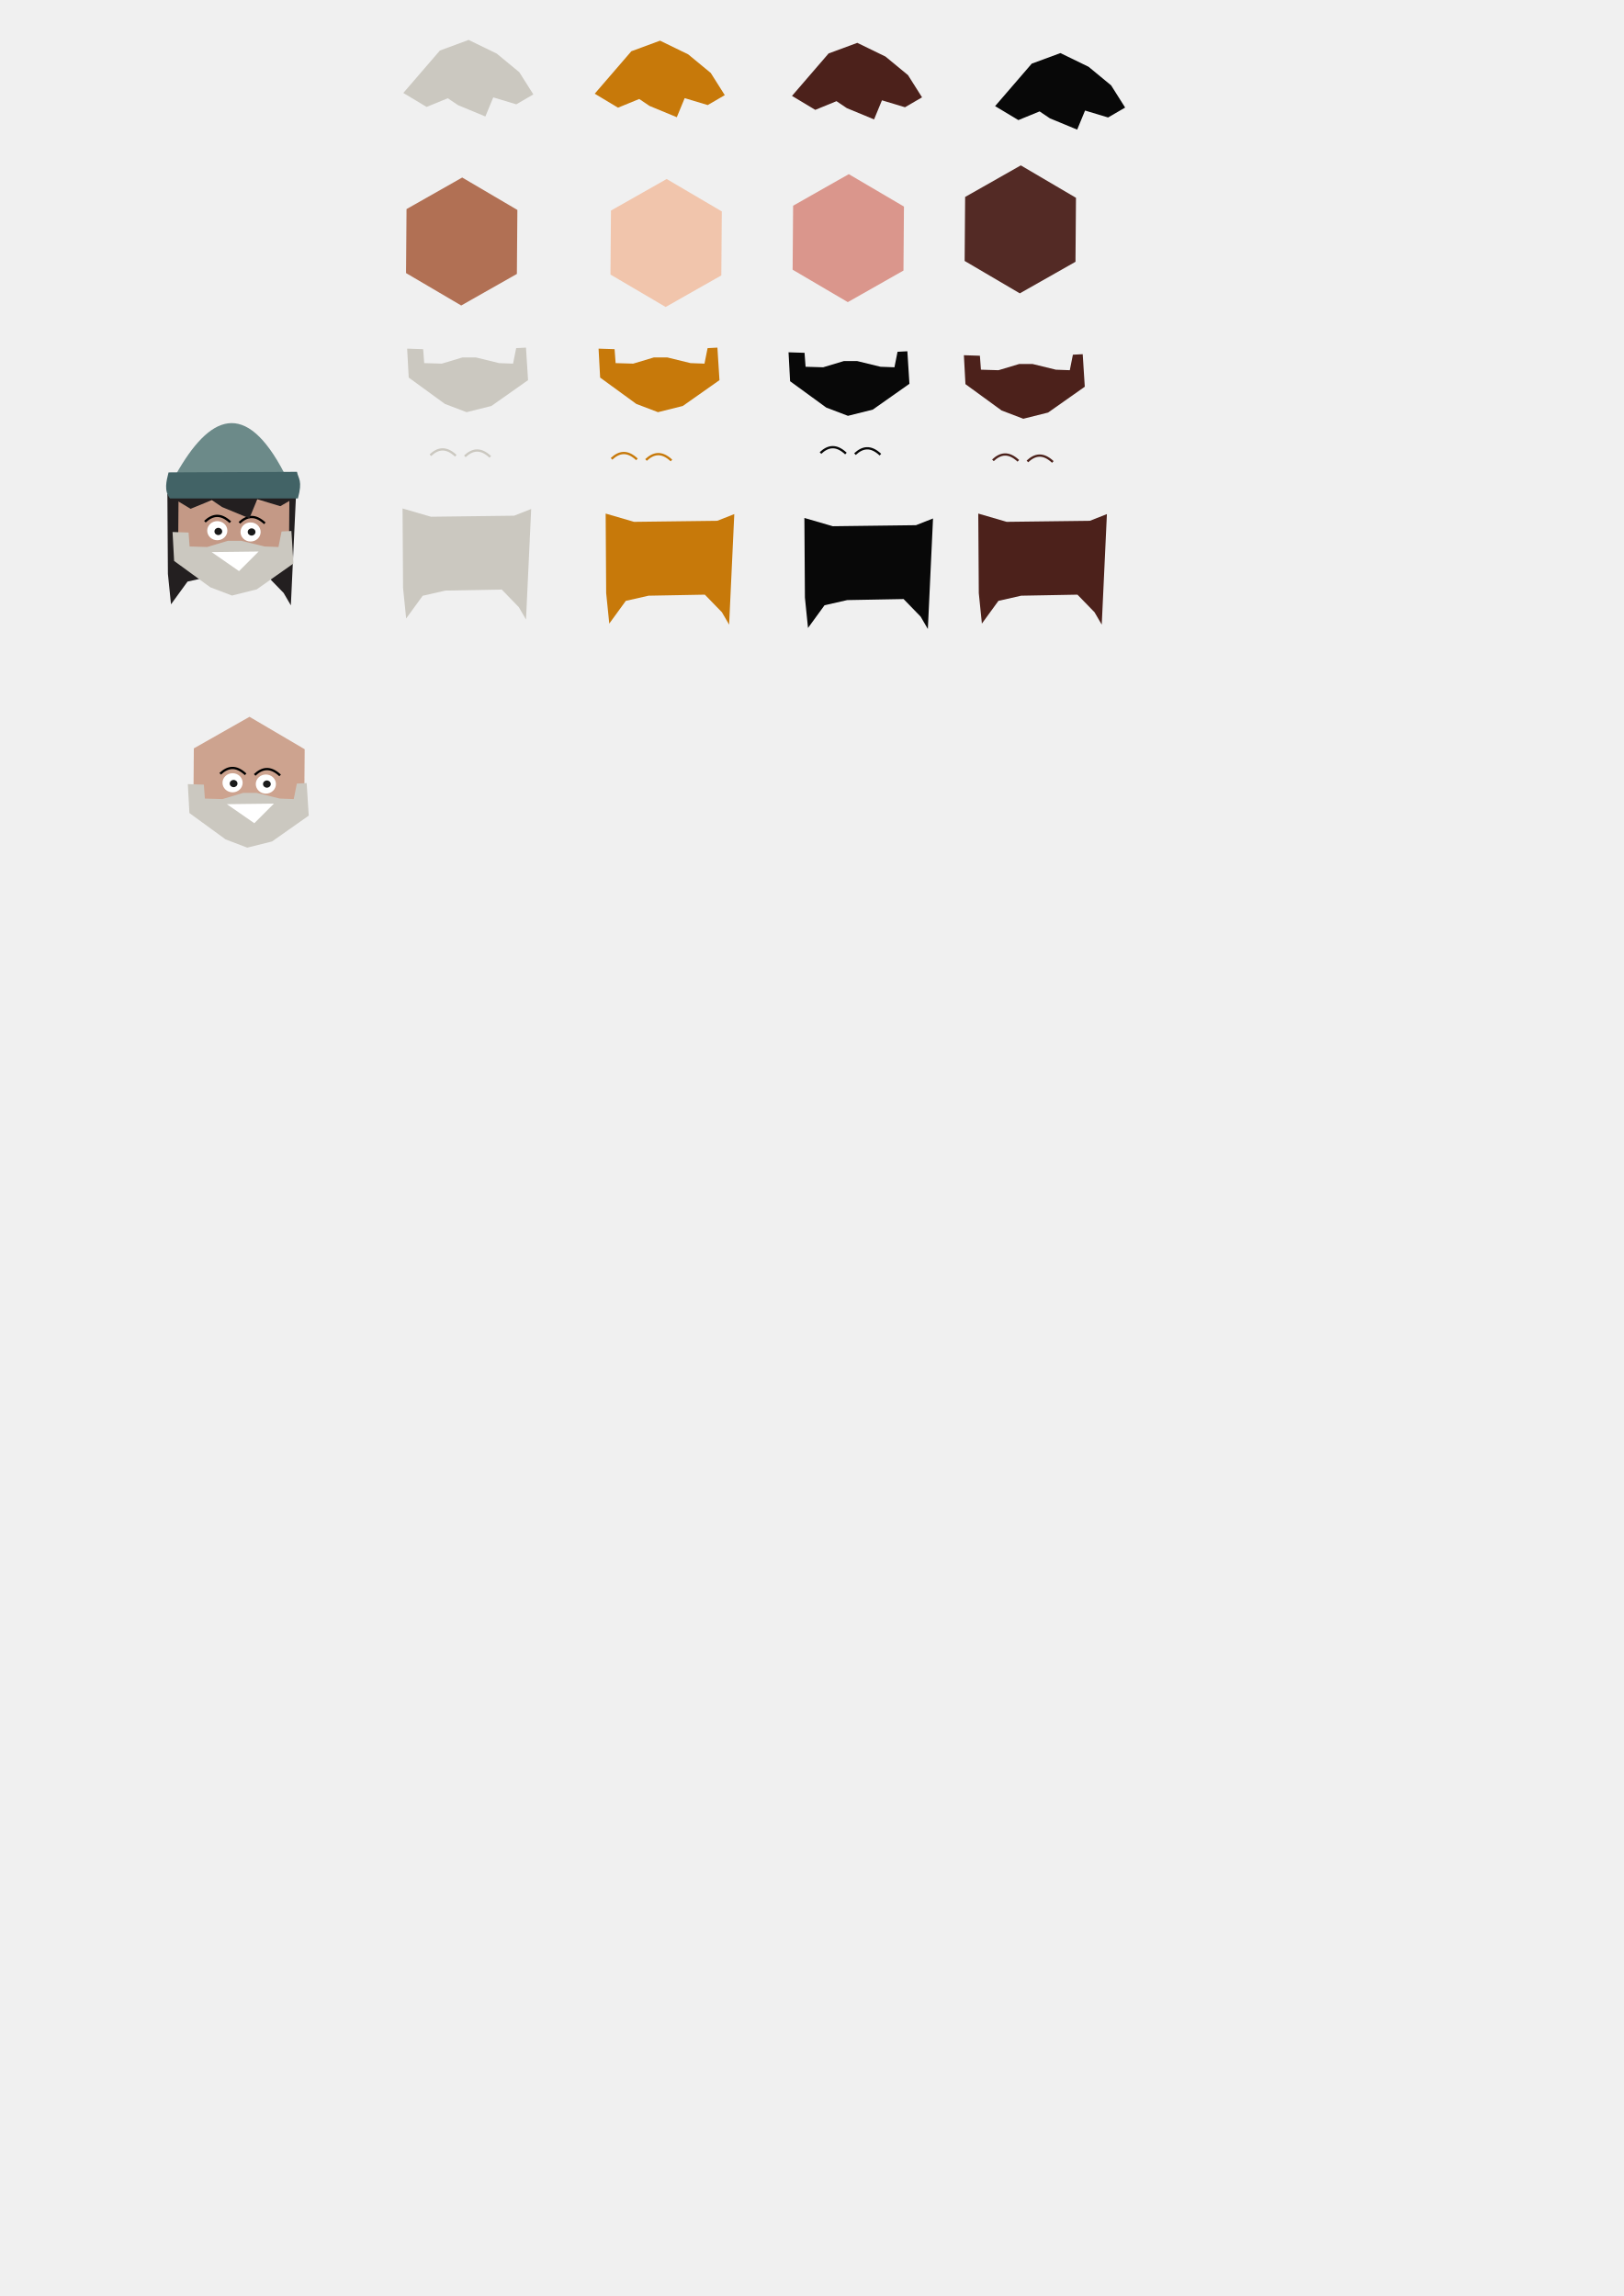
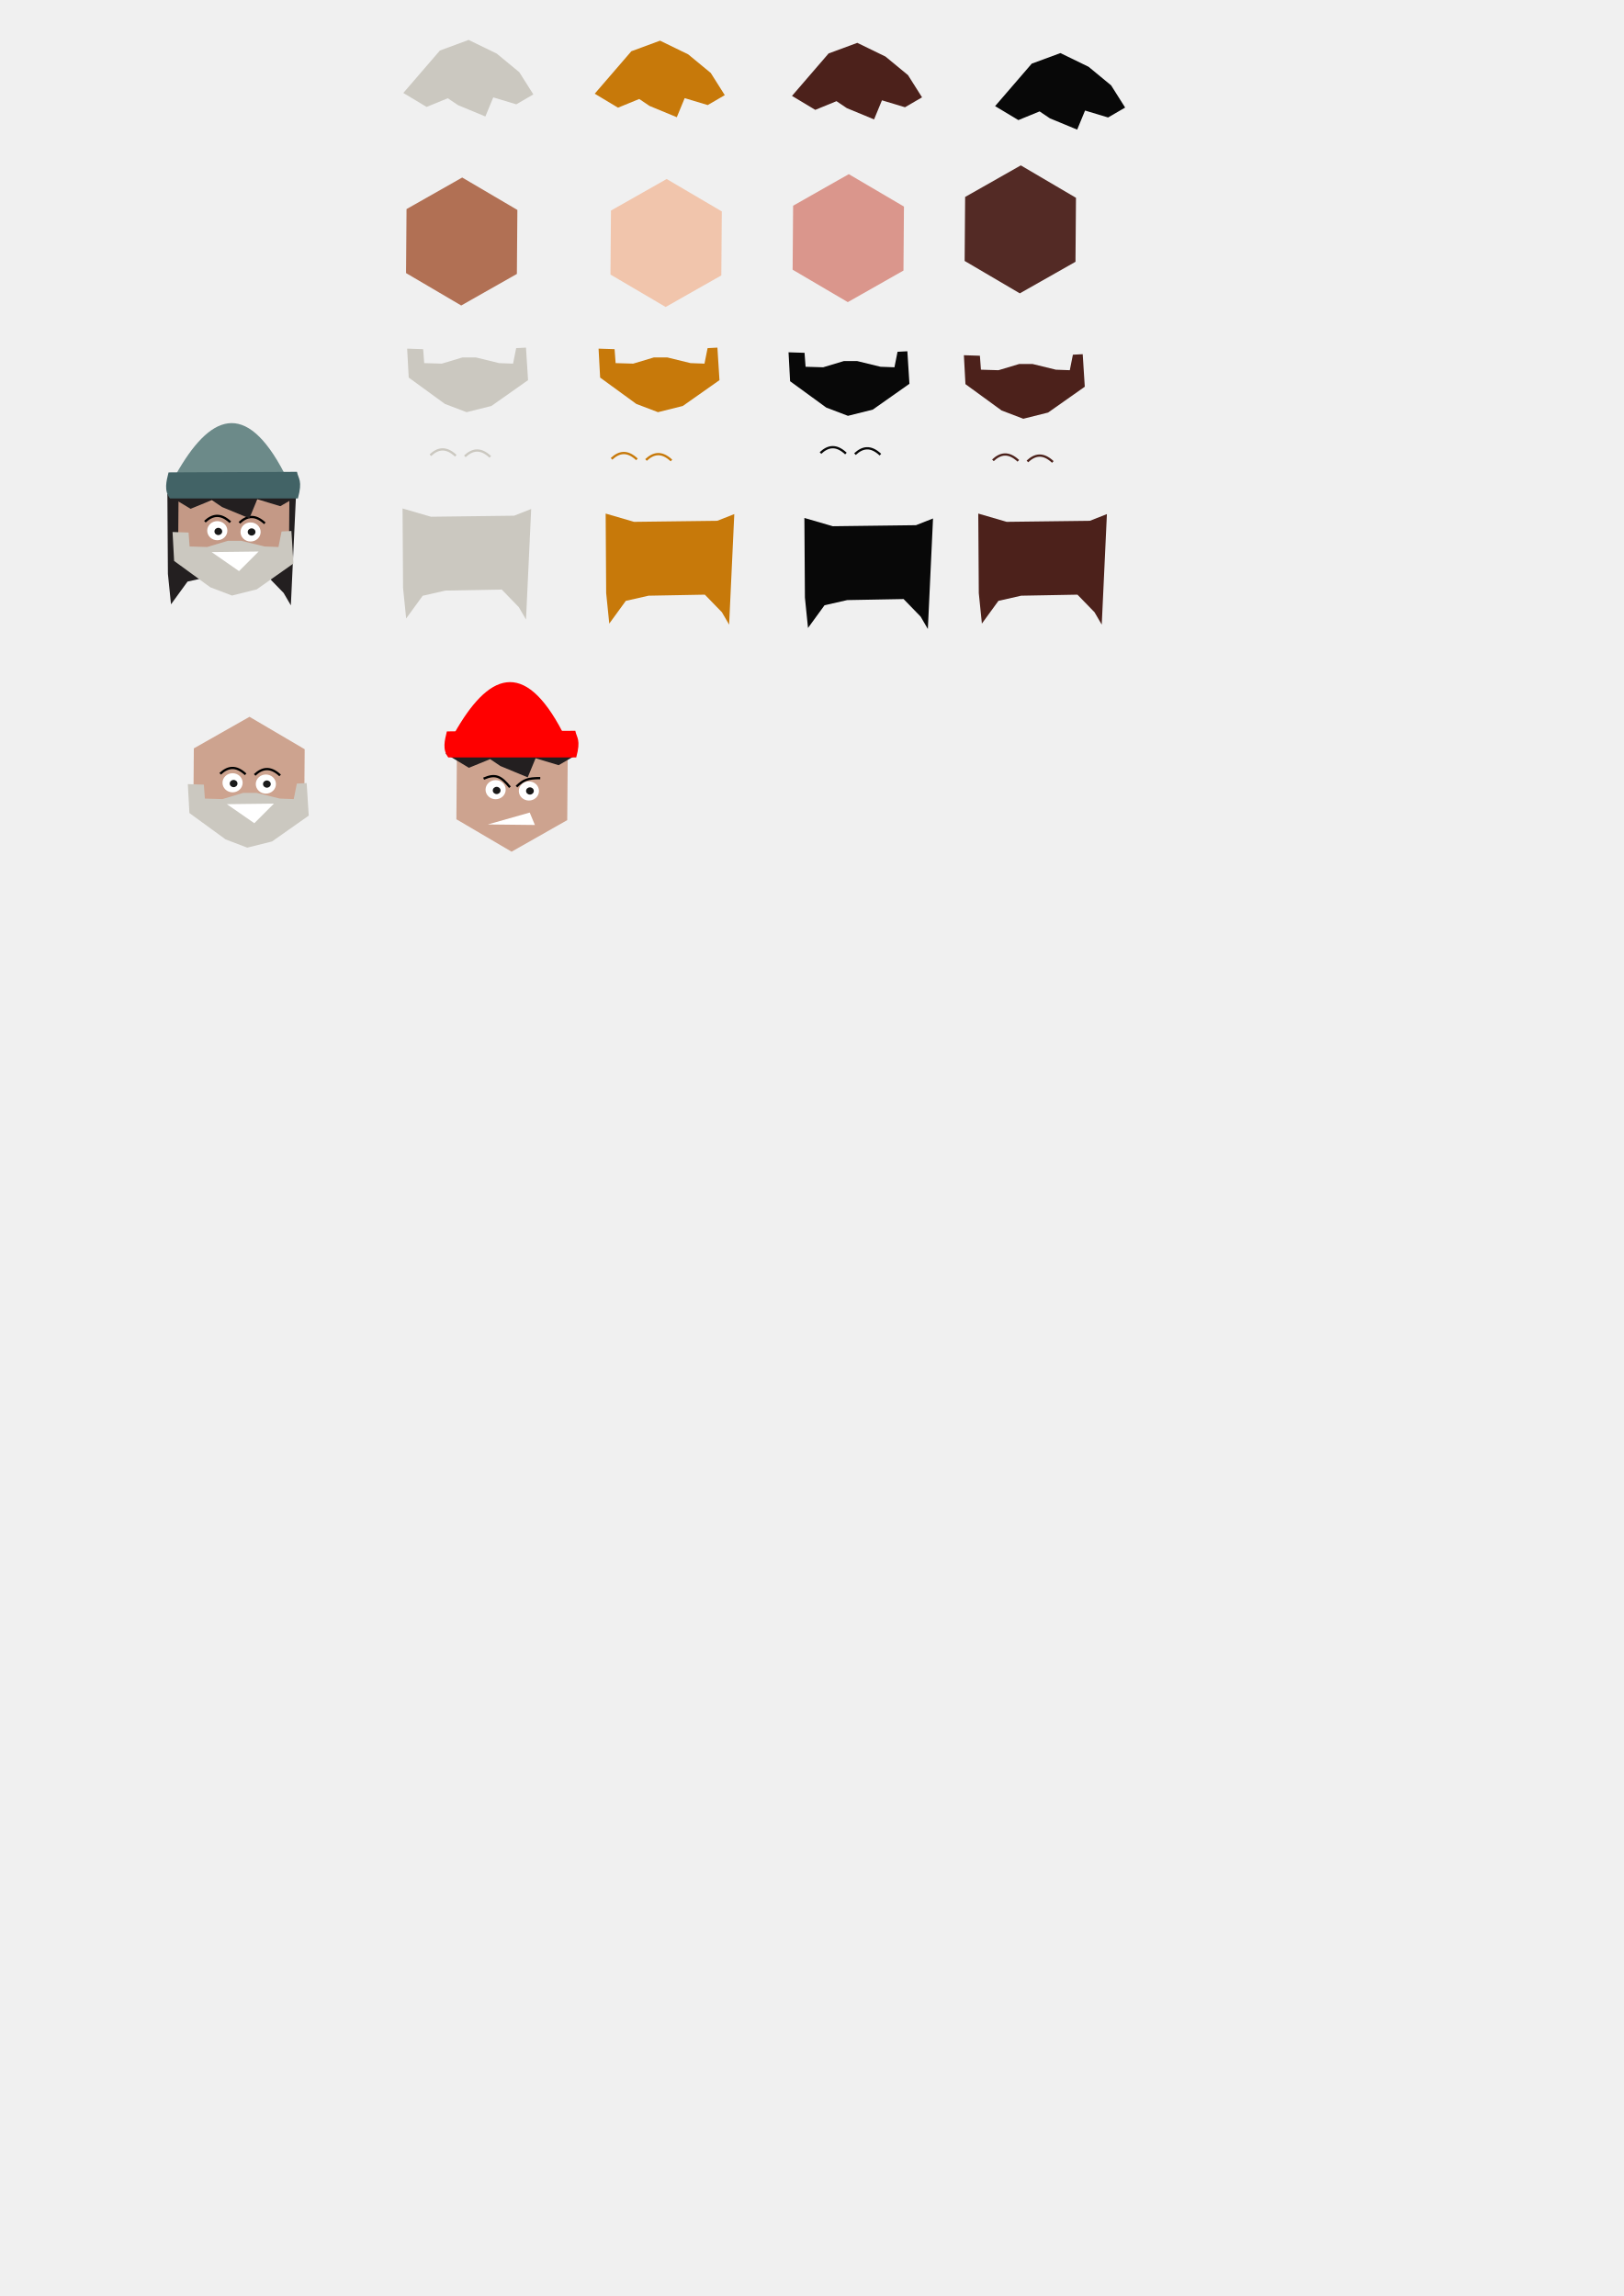
<svg xmlns="http://www.w3.org/2000/svg" width="210mm" height="297mm" viewBox="0 0 210 297" version="1.1" id="svg6358">
  <defs id="defs6352" />
  <g id="layer3" style="display:inline">
    <path style="fill:#231f20;fill-opacity:1;stroke:none;stroke-width:0.265px;stroke-linecap:butt;stroke-linejoin:miter;stroke-opacity:1" d="m 21.649,63.941 0.067,10.29 0.401,3.942 2.138,-2.94 2.94,-0.668 7.283,-0.134 2.205,2.272 0.935,1.604 0.668,-14.299 -2.205,0.869 -10.758,0.134 z" id="path4523" />
    <path style="display:inline;fill:#cbc8c0;fill-opacity:1;stroke:none;stroke-width:0.265px;stroke-linecap:butt;stroke-linejoin:miter;stroke-opacity:1" d="m 52.063,65.772 0.067,10.29 0.401,3.942 2.138,-2.94 2.94,-0.668 7.283,-0.134 2.205,2.272 0.935,1.604 0.668,-14.299 -2.205,0.869 -10.758,0.134 z" id="path4523-0" />
    <path style="display:inline;fill:#c7790a;fill-opacity:1;stroke:none;stroke-width:0.265px;stroke-linecap:butt;stroke-linejoin:miter;stroke-opacity:1" d="m 78.332,66.433 0.067,10.29 0.401,3.942 2.138,-2.94 2.94,-0.668 7.283,-0.134 2.205,2.272 0.935,1.604 0.668,-14.299 -2.205,0.869 -10.758,0.134 z" id="path4523-03" />
    <path style="display:inline;fill:#080808;fill-opacity:1;stroke:none;stroke-width:0.265px;stroke-linecap:butt;stroke-linejoin:miter;stroke-opacity:1" d="m 104.035,67 0.067,10.29 0.401,3.942 2.138,-2.94 2.94,-0.668 7.283,-0.134 2.205,2.272 0.935,1.604 0.668,-14.299 -2.205,0.869 -10.758,0.134 z" id="path4523-4" />
    <path style="display:inline;fill:#4c211b;fill-opacity:1;stroke:none;stroke-width:0.265px;stroke-linecap:butt;stroke-linejoin:miter;stroke-opacity:1" d="m 126.524,66.433 0.067,10.29 0.401,3.942 2.138,-2.94 2.94,-0.668 7.283,-0.134 2.205,2.272 0.935,1.604 0.668,-14.299 -2.205,0.869 -10.758,0.134 z" id="path4523-3" />
    <path id="path3707-0-5-6" d="M 370.958,487.58 46.332,485.073 -113.81,202.685 50.674,-77.196 375.3,-74.69 535.443,207.699 Z" style="display:inline;opacity:0.95;fill:#cc9f8a;fill-opacity:1;stroke-width:0.428" transform="matrix(0,-0.02549766,0.02549766,0,26.97346,106.3753)" />
    <path style="display:inline;fill:#cbc8c0;fill-opacity:1;stroke:none;stroke-width:0.265px;stroke-linecap:butt;stroke-linejoin:miter;stroke-opacity:1" d="m 24.294,101.429 2.071,0.067 0.134,1.804 2.272,0.067 2.673,-0.802 h 1.737 l 3.007,0.735 1.804,0.067 0.401,-2.005 1.27,-0.067 0.267,4.21 -4.744,3.341 -3.207,0.802 -2.806,-1.069 -4.677,-3.408 z" id="path4519-1" />
    <path style="display:inline;fill:none;stroke:#000000;stroke-width:0.294px;stroke-linecap:butt;stroke-linejoin:miter;stroke-opacity:1" d="m 32.94,100.238 c 0.953,-0.893 2.008,-1.135 3.289,0.067" id="path7096-9-16" />
    <path style="display:inline;fill:none;stroke:#000000;stroke-width:0.294px;stroke-linecap:butt;stroke-linejoin:miter;stroke-opacity:1" d="m 28.479,100.094 c 0.953,-0.893 2.008,-1.135 3.289,0.067" id="path7096-2" />
    <path style="display:inline;fill:#ffffff;stroke:none;stroke-width:0.287px;stroke-linecap:butt;stroke-linejoin:miter;stroke-opacity:1" d="m 29.341,104.023 3.55,2.463 2.535,-2.535 z" id="path7014-2-5" />
    <ellipse style="display:inline;fill:#ffffff;fill-opacity:1;stroke-width:0.265" id="path6977-5-7" cx="30.08" cy="101.256" rx="1.303" ry="1.236" />
    <ellipse style="display:inline;fill:#ffffff;fill-opacity:1;stroke-width:0.265" id="path6977-2-1-3" cx="34.385" cy="101.423" rx="1.303" ry="1.236" />
    <ellipse style="display:inline;fill:#1a1a1a;fill-opacity:1;stroke-width:0.265" id="path6997-7-0" cx="30.214" cy="101.356" rx="0.501" ry="0.468" />
    <ellipse style="display:inline;fill:#1a1a1a;fill-opacity:1;stroke-width:0.265" id="path6997-4-5-4" cx="34.518" cy="101.423" rx="0.501" ry="0.468" />
+     <path id="path3707-0-5-2" d="M 370.958,487.58 46.332,485.073 -113.81,202.685 50.674,-77.196 375.3,-74.69 535.443,207.699 Z" style="display:inline;opacity:0.95;fill:#cc9f8a;fill-opacity:1;stroke-width:0.428" transform="matrix(0,-0.02549766,0.02549766,0,60.99469,107.2682)" />
+     <path style="display:inline;fill:none;stroke:#000000;stroke-width:0.294px;stroke-linecap:butt;stroke-linejoin:miter;stroke-opacity:1" d="m 66.796,101.745 c 0.953,-0.893 1.465,-1.088 3.076,-1.09" id="path7096-9-7" />
+     <path style="display:inline;fill:none;stroke:#000000;stroke-width:0.294px;stroke-linecap:butt;stroke-linejoin:miter;stroke-opacity:1" d="m 62.547,100.727 c 1.544,-0.68 2.244,-0.308 3.407,1.107" id="path7096-93" />
+     <path style="display:inline;fill:#ffffff;stroke:none;stroke-width:0.28px;stroke-linecap:butt;stroke-linejoin:miter;stroke-opacity:1" d="m 63.095,106.646 5.416,-1.537 0.669,1.606 z" id="path7014-2-4" />
+     <ellipse style="display:inline;fill:#ffffff;fill-opacity:1;stroke-width:0.265" id="path6977-5-9" cx="64.101" cy="102.149" rx="1.303" ry="1.236" />
+     <ellipse style="display:inline;fill:#ffffff;fill-opacity:1;stroke-width:0.265" id="path6977-2-1-5" cx="68.406" cy="102.316" rx="1.303" ry="1.236" />
+     <ellipse style="display:inline;fill:#1a1a1a;fill-opacity:1;stroke-width:0.265" id="path6997-7-6" cx="64.235" cy="102.249" rx="0.501" ry="0.468" />
+     <ellipse style="display:inline;fill:#1a1a1a;fill-opacity:1;stroke-width:0.265" id="path6997-4-5-0" cx="68.539" cy="102.316" rx="0.501" ry="0.468" />
+     <path style="display:inline;fill:#231f20;fill-opacity:1;stroke:none;stroke-width:0.372px;stroke-linecap:butt;stroke-linejoin:miter;stroke-opacity:1" d="m 62.374,92.02 -4.736,5.492 3.011,1.807 2.744,-1.123 1.333,0.898 3.527,1.46 1.019,-2.47 2.979,0.898 2.206,-1.284 -1.814,-2.87 -2.917,-2.406 -3.641,-1.771 z" id="path7018-8-6" />
+     <g style="display:inline;fill:#ff0000" id="g4545-8" transform="matrix(1.065729,0,0,1.227242,34.01666,18.27721)">
+       <path id="path4541-4" d="m 23.19,62.442 c 4.116,-6.357 8.463,-8.025 13.165,-0.177" style="fill:#ff0000;fill-opacity:1;stroke:none;stroke-width:0.319px;stroke-linecap:butt;stroke-linejoin:miter;stroke-opacity:1" />
+       <path id="path4528-8" d="m 22.313,62.199 c -0.271,0.955 -0.568,1.912 0.172,2.744 h 15.526 c 0.597,-1.896 0.052,-2.061 -0.11,-2.806 z" style="fill:#ff0000;fill-opacity:1;stroke:none;stroke-width:0.24px;stroke-linecap:butt;stroke-linejoin:miter;stroke-opacity:1" />
+     </g>
  </g>
  <g id="layer1" style="display:inline">
    <path id="path3707" d="M 370.958,487.58 46.332,485.073 -113.81,202.685 50.674,-77.196 375.3,-74.69 535.443,207.699 Z" style="display:inline;opacity:0.95;fill:#f1c3a9;fill-opacity:1;stroke-width:0.428" transform="matrix(0,-0.02549766,0.02549766,0,80.92293,36.80771)" />
    <path id="path3707-0-5" d="M 370.958,487.58 46.332,485.073 -113.81,202.685 50.674,-77.196 375.3,-74.69 535.443,207.699 Z" style="display:inline;opacity:0.95;fill:#cc9f8a;fill-opacity:1;stroke-width:0.428" transform="matrix(0,-0.02549766,0.02549766,0,24.99625,73.76545)" />
    <path id="path3707-3" d="M 370.958,487.58 46.332,485.073 -113.81,202.685 50.674,-77.196 375.3,-74.69 535.443,207.699 Z" style="display:inline;opacity:0.95;fill:#ae6a4d;fill-opacity:1;stroke-width:0.428" transform="matrix(0,-0.02549766,0.02549766,0,54.4826,36.61579)" />
    <path id="path3707-8" d="M 370.958,487.58 46.332,485.073 -113.81,202.685 50.674,-77.196 375.3,-74.69 535.443,207.699 Z" style="display:inline;opacity:0.95;fill:#d99287;fill-opacity:1;stroke-width:0.428" transform="matrix(0,-0.02549766,0.02549766,0,104.4806,36.17948)" />
    <path id="path3707-0" d="M 370.958,487.58 46.332,485.073 -113.81,202.685 50.674,-77.196 375.3,-74.69 535.443,207.699 Z" style="display:inline;opacity:0.95;fill:#4c211b;fill-opacity:1;stroke-width:0.428" transform="matrix(0,-0.02549766,0.02549766,0,126.7288,35.04556)" />
  </g>
  <g id="layer2" style="display:inline">
    <path style="display:inline;fill:#cbc8c0;fill-opacity:1;stroke:none;stroke-width:0.265px;stroke-linecap:butt;stroke-linejoin:miter;stroke-opacity:1" d="m 22.317,68.819 2.071,0.067 0.134,1.804 2.272,0.067 2.673,-0.802 h 1.737 l 3.007,0.735 1.804,0.067 0.401,-2.005 1.27,-0.067 0.267,4.209 -4.744,3.341 -3.207,0.802 -2.806,-1.069 -4.677,-3.408 z" id="path4519" />
    <path style="display:inline;fill:#cbc8c0;fill-opacity:1;stroke:none;stroke-width:0.265px;stroke-linecap:butt;stroke-linejoin:miter;stroke-opacity:1" d="m 52.659,45.1 2.071,0.067 0.134,1.804 2.272,0.067 2.673,-0.802 h 1.737 l 3.007,0.735 1.804,0.067 0.401,-2.005 1.27,-0.067 0.267,4.209 -4.744,3.341 -3.207,0.802 -2.806,-1.069 -4.677,-3.408 z" id="path4519-6" />
    <path style="display:inline;fill:#c7790a;fill-opacity:1;stroke:none;stroke-width:0.265px;stroke-linecap:butt;stroke-linejoin:miter;stroke-opacity:1" d="m 77.416,45.1 2.071,0.067 0.134,1.804 2.272,0.067 2.673,-0.802 h 1.737 l 3.007,0.735 1.804,0.067 0.401,-2.005 1.27,-0.067 0.267,4.209 -4.744,3.341 -3.207,0.802 -2.806,-1.069 -4.677,-3.408 z" id="path4519-5" />
    <path style="display:inline;fill:#080808;fill-opacity:1;stroke:none;stroke-width:0.265px;stroke-linecap:butt;stroke-linejoin:miter;stroke-opacity:1" d="m 101.984,45.572 2.071,0.067 0.134,1.804 2.272,0.067 2.673,-0.802 h 1.737 l 3.007,0.735 1.804,0.067 0.401,-2.005 1.27,-0.067 0.267,4.209 -4.744,3.341 -3.207,0.802 -2.806,-1.069 -4.677,-3.408 z" id="path4519-0" />
    <path style="display:inline;fill:#4c211b;fill-opacity:1;stroke:none;stroke-width:0.265px;stroke-linecap:butt;stroke-linejoin:miter;stroke-opacity:1" d="m 124.663,45.95 2.071,0.067 0.134,1.804 2.272,0.067 2.673,-0.802 h 1.737 l 3.007,0.735 1.804,0.067 0.401,-2.005 1.27,-0.067 0.267,4.209 -4.744,3.341 -3.207,0.802 -2.806,-1.069 -4.677,-3.408 z" id="path4519-5-9" />
  </g>
  <g id="layer8" />
  <g id="layer5" style="display:inline">
    <g id="layer7" />
    <g id="layer9" style="display:inline">
      <path style="display:inline;fill:none;stroke:#000000;stroke-width:0.294px;stroke-linecap:butt;stroke-linejoin:miter;stroke-opacity:1" d="m 30.962,67.628 c 0.953,-0.893 2.008,-1.135 3.289,0.067" id="path7096-9" />
      <path style="display:inline;fill:none;stroke:#000000;stroke-width:0.294px;stroke-linecap:butt;stroke-linejoin:miter;stroke-opacity:1" d="m 26.502,67.484 c 0.953,-0.893 2.008,-1.135 3.289,0.067" id="path7096" />
      <g id="g4675" transform="translate(11.55941,-9.020347)" style="stroke:#cbc8c0;stroke-opacity:1">
        <path id="path7096-9-1" d="m 48.561,68.051 c 0.953,-0.893 2.008,-1.135 3.289,0.067" style="display:inline;fill:none;stroke:#cbc8c0;stroke-width:0.294px;stroke-linecap:butt;stroke-linejoin:miter;stroke-opacity:1" />
        <path id="path7096-8" d="m 44.1,67.907 c 0.953,-0.893 2.008,-1.135 3.289,0.067" style="display:inline;fill:none;stroke:#cbc8c0;stroke-width:0.294px;stroke-linecap:butt;stroke-linejoin:miter;stroke-opacity:1" />
      </g>
      <g style="display:inline;stroke:#c7790a;stroke-opacity:1" id="g4675-6" transform="translate(34.99089,-8.55194)">
        <path id="path7096-9-1-8" d="m 48.561,68.051 c 0.953,-0.893 2.008,-1.135 3.289,0.067" style="display:inline;fill:none;stroke:#c7790a;stroke-width:0.294px;stroke-linecap:butt;stroke-linejoin:miter;stroke-opacity:1" />
        <path id="path7096-8-7" d="m 44.1,67.907 c 0.953,-0.893 2.008,-1.135 3.289,0.067" style="display:inline;fill:none;stroke:#c7790a;stroke-width:0.294px;stroke-linecap:butt;stroke-linejoin:miter;stroke-opacity:1" />
      </g>
      <g style="display:inline;stroke:#080808;stroke-opacity:1" id="g4675-7" transform="translate(62.01619,-9.307892)">
        <path id="path7096-9-1-6" d="m 48.561,68.051 c 0.953,-0.893 2.008,-1.135 3.289,0.067" style="display:inline;fill:none;stroke:#080808;stroke-width:0.294px;stroke-linecap:butt;stroke-linejoin:miter;stroke-opacity:1" />
        <path id="path7096-8-3" d="m 44.1,67.907 c 0.953,-0.893 2.008,-1.135 3.289,0.067" style="display:inline;fill:none;stroke:#080808;stroke-width:0.294px;stroke-linecap:butt;stroke-linejoin:miter;stroke-opacity:1" />
      </g>
      <g style="display:inline;stroke:#4c211b;stroke-opacity:1" id="g4675-5" transform="translate(84.31679,-8.362952)">
        <path id="path7096-9-1-9" d="m 48.561,68.051 c 0.953,-0.893 2.008,-1.135 3.289,0.067" style="display:inline;fill:none;stroke:#4c211b;stroke-width:0.294px;stroke-linecap:butt;stroke-linejoin:miter;stroke-opacity:1" />
        <path id="path7096-8-5" d="m 44.1,67.907 c 0.953,-0.893 2.008,-1.135 3.289,0.067" style="display:inline;fill:none;stroke:#4c211b;stroke-width:0.294px;stroke-linecap:butt;stroke-linejoin:miter;stroke-opacity:1" />
      </g>
    </g>
    <path style="fill:#ffffff;stroke:none;stroke-width:0.287px;stroke-linecap:butt;stroke-linejoin:miter;stroke-opacity:1" d="m 27.364,71.413 3.55,2.463 2.535,-2.535 z" id="path7014-2" />
    <ellipse style="display:inline;fill:#ffffff;fill-opacity:1;stroke-width:0.265" id="path6977-5" cx="28.103" cy="68.646" rx="1.303" ry="1.236" />
    <ellipse style="display:inline;fill:#ffffff;fill-opacity:1;stroke-width:0.265" id="path6977-2-1" cx="32.407" cy="68.813" rx="1.303" ry="1.236" />
    <ellipse style="display:inline;fill:#1a1a1a;fill-opacity:1;stroke-width:0.265" id="path6997-7" cx="28.237" cy="68.746" rx="0.501" ry="0.468" />
    <ellipse style="display:inline;fill:#1a1a1a;fill-opacity:1;stroke-width:0.265" id="path6997-4-5" cx="32.541" cy="68.813" rx="0.501" ry="0.468" />
    <path style="display:inline;fill:#231f20;fill-opacity:1;stroke:none;stroke-width:0.372px;stroke-linecap:butt;stroke-linejoin:miter;stroke-opacity:1" d="m 26.376,58.517 -4.736,5.492 3.011,1.807 2.744,-1.123 1.333,0.898 3.527,1.46 1.019,-2.47 2.979,0.898 2.206,-1.284 -1.814,-2.87 -2.917,-2.406 -3.641,-1.771 z" id="path7018-8" />
    <path style="display:inline;fill:#cbc8c0;fill-opacity:1;stroke:none;stroke-width:0.372px;stroke-linecap:butt;stroke-linejoin:miter;stroke-opacity:1" d="m 56.897,6.534 -4.736,5.492 3.011,1.807 2.744,-1.123 1.333,0.898 3.527,1.46 1.019,-2.47 2.979,0.898 2.206,-1.284 L 67.166,9.342 64.249,6.935 60.608,5.164 Z" id="path7018-8-3" />
    <path style="display:inline;fill:#c7790a;fill-opacity:1;stroke:none;stroke-width:0.372px;stroke-linecap:butt;stroke-linejoin:miter;stroke-opacity:1" d="m 81.655,6.629 -4.736,5.492 3.011,1.807 2.744,-1.123 1.333,0.898 3.527,1.46 1.019,-2.47 2.979,0.898 2.206,-1.284 -1.814,-2.87 -2.917,-2.406 -3.641,-1.771 z" id="path7018-8-2" />
    <path style="display:inline;fill:#4c211b;fill-opacity:1;stroke:none;stroke-width:0.372px;stroke-linecap:butt;stroke-linejoin:miter;stroke-opacity:1" d="m 107.168,6.912 -4.736,5.492 3.011,1.807 2.744,-1.123 1.333,0.898 3.527,1.46 1.019,-2.47 2.979,0.898 2.206,-1.284 -1.814,-2.87 -2.917,-2.406 -3.641,-1.771 z" id="path7018-8-1" />
    <path style="display:inline;fill:#080808;fill-opacity:1;stroke:none;stroke-width:0.372px;stroke-linecap:butt;stroke-linejoin:miter;stroke-opacity:1" d="m 133.437,8.235 -4.736,5.492 3.011,1.807 2.744,-1.123 1.333,0.898 3.527,1.46 1.019,-2.47 2.979,0.898 2.206,-1.284 -1.814,-2.87 -2.917,-2.406 -3.641,-1.771 z" id="path7018-8-7" />
  </g>
-   <g id="layer6" style="display:none" />
+   <g id="layer6" style="display:inline" />
  <g id="layer4" style="display:inline">
    <g id="g4545" transform="matrix(1.065729,0,0,1.227242,-1.981783,-15.22556)">
      <path id="path4541" d="m 23.19,62.442 c 4.116,-6.357 8.463,-8.025 13.165,-0.177" style="fill:#6c8a89;fill-opacity:1;stroke:none;stroke-width:0.319px;stroke-linecap:butt;stroke-linejoin:miter;stroke-opacity:1" />
      <path id="path4528" d="m 22.313,62.199 c -0.271,0.955 -0.568,1.912 0.172,2.744 h 15.526 c 0.597,-1.896 0.052,-2.061 -0.11,-2.806 z" style="fill:#426366;fill-opacity:1;stroke:none;stroke-width:0.24px;stroke-linecap:butt;stroke-linejoin:miter;stroke-opacity:1" />
    </g>
  </g>
</svg>
